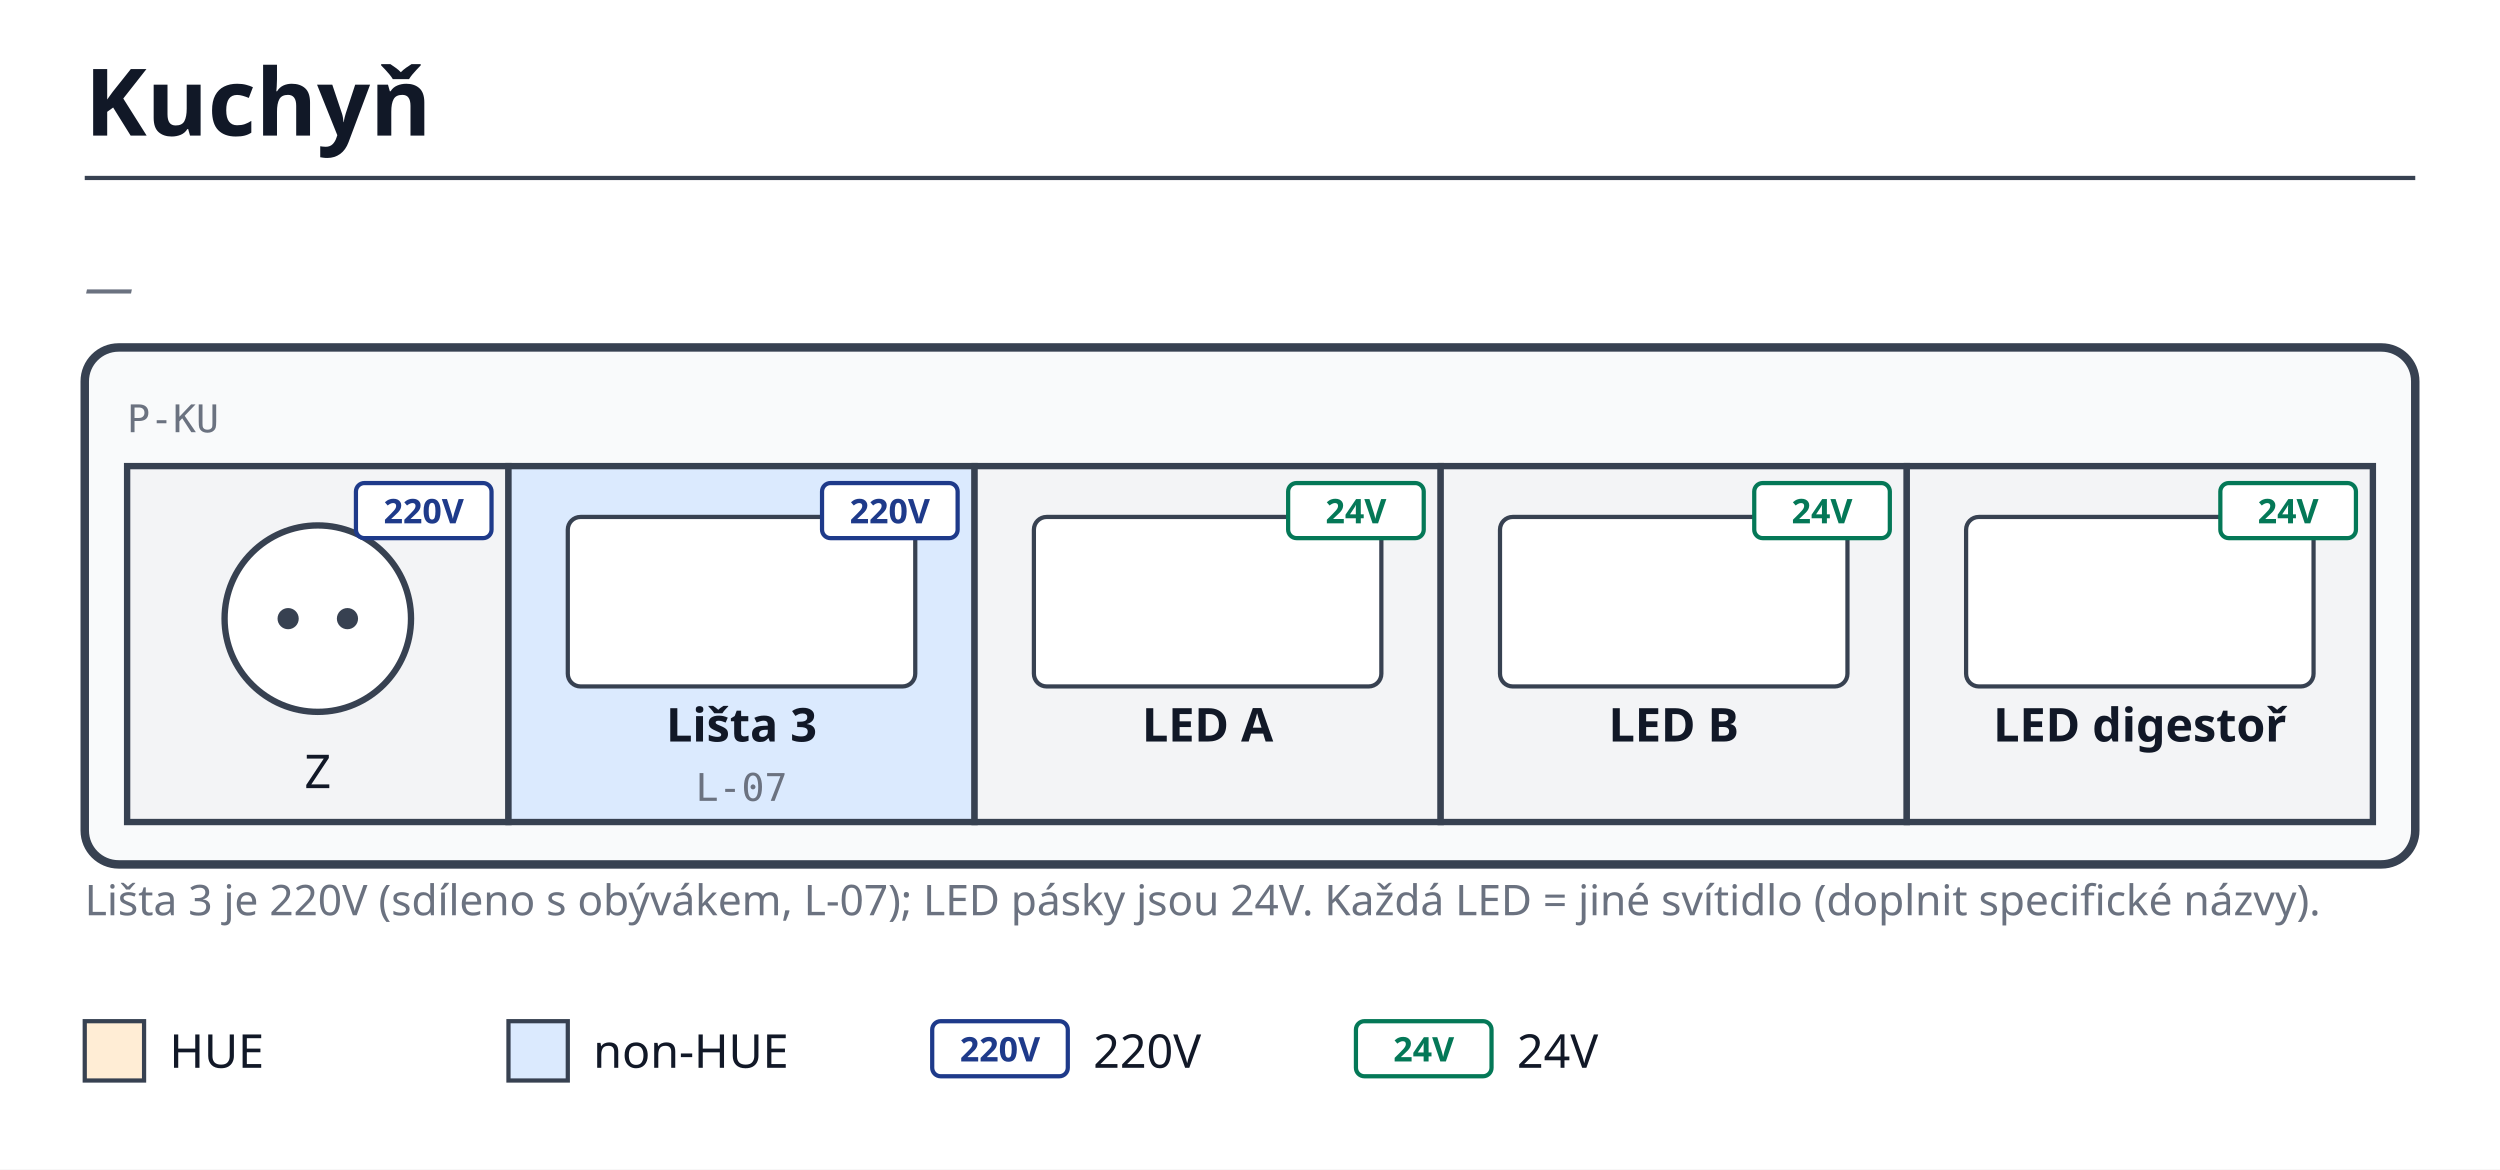
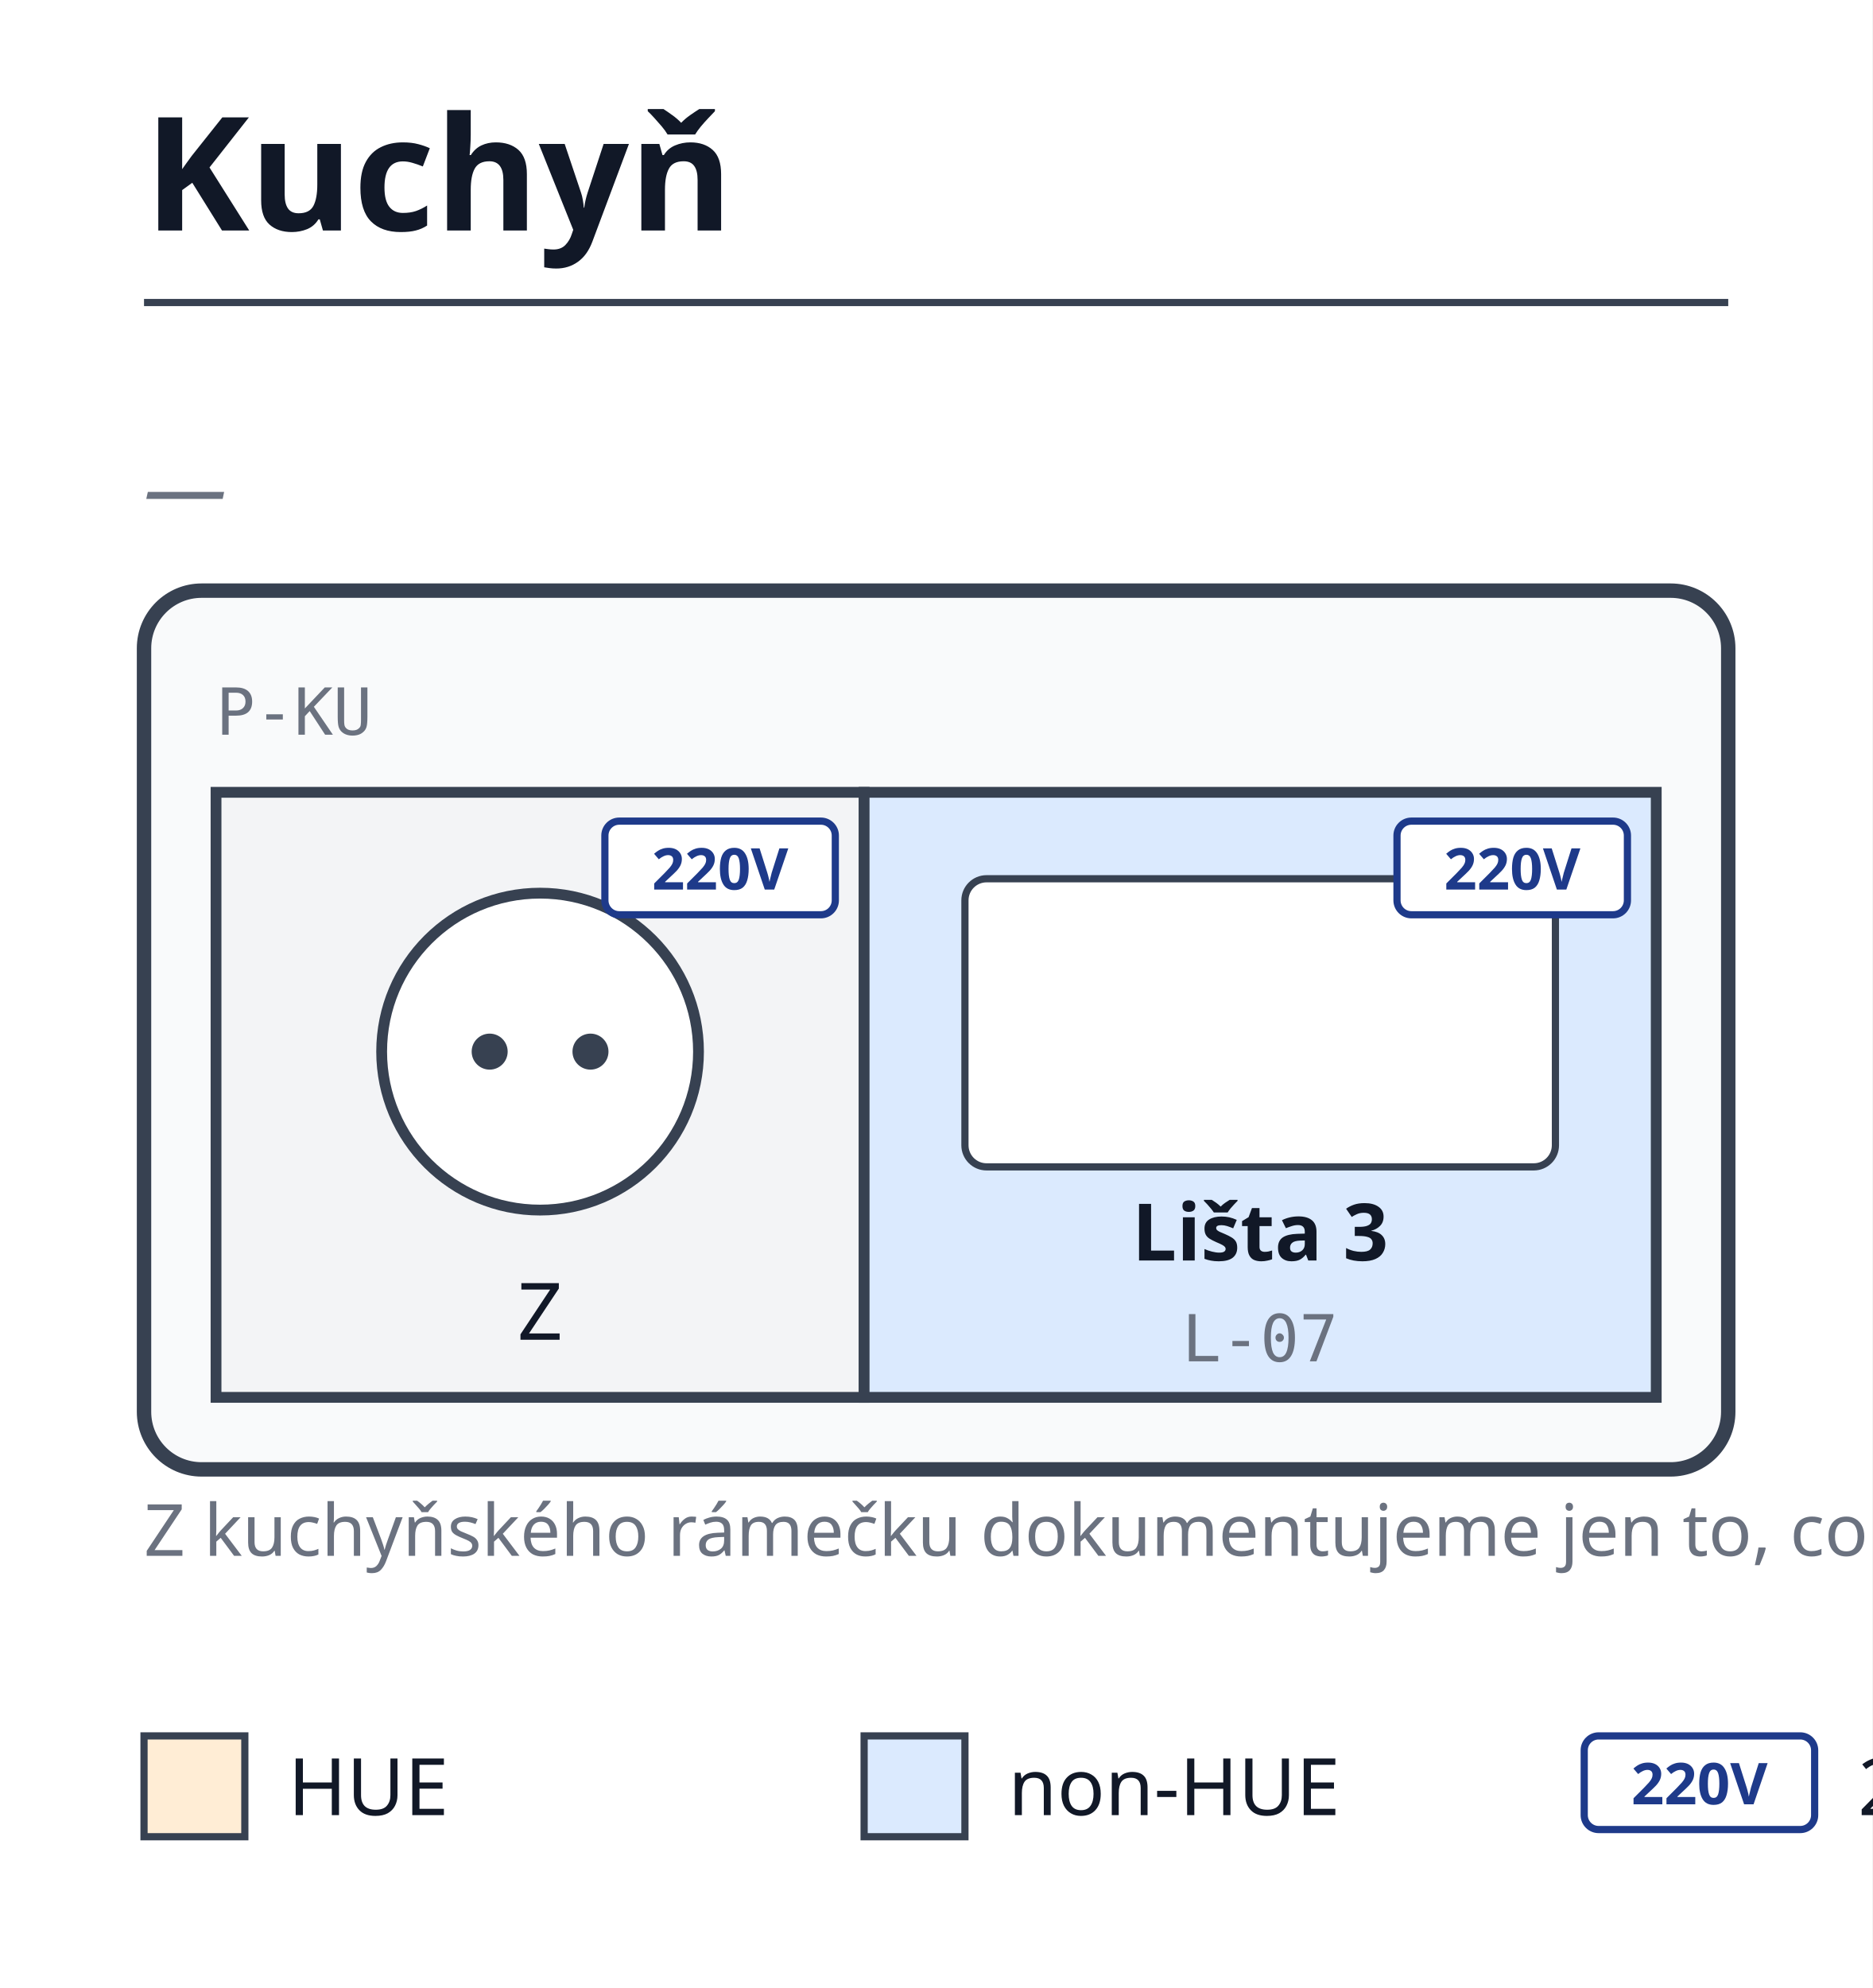
- <svg xmlns="http://www.w3.org/2000/svg" viewBox="0 0 590 276" width="590" height="276" font-family="sans-serif">
+ <svg xmlns="http://www.w3.org/2000/svg" viewBox="0 0 260 276" width="260" height="276" font-family="sans-serif">
  <rect width="100%" height="100%" fill="white" />
  <text x="20" y="32" font-size="22" font-weight="700" fill="#111827">Kuchyň</text>
-   <line x1="20" y1="42" x2="570" y2="42" stroke="#374151" stroke-width="1" />
+   <line x1="20" y1="42" x2="240" y2="42" stroke="#374151" stroke-width="1" />
  <text x="20" y="72" font-size="12" font-style="italic" fill="#6b7280">—</text>
-   <rect x="20" y="82" width="550" height="122" fill="#f9fafb" stroke="#374151" stroke-width="2" rx="8" ry="8" />
+   <rect x="20" y="82" width="220" height="122" fill="#f9fafb" stroke="#374151" stroke-width="2" rx="8" ry="8" />
  <rect x="30" y="110" width="90" height="84" fill="#f3f4f6" stroke="#374151" stroke-width="1.5" />
  <circle cx="75.0" cy="146.0" r="22" fill="white" stroke="#374151" stroke-width="1.5" />
  <circle cx="68.0" cy="146.0" r="2.5" fill="#374151" />
  <circle cx="82.0" cy="146.0" r="2.5" fill="#374151" />
  <text x="75.0" y="186" text-anchor="middle" font-family="sans-serif" font-size="11" fill="#111827">Z</text>
  <rect x="84" y="114" width="32" height="13" fill="white" stroke="#1e3a8a" stroke-width="1" rx="2" ry="2" />
  <text x="100.0" y="123.5" text-anchor="middle" font-family="sans-serif" font-size="8" font-weight="700" fill="#1e3a8a">220V</text>
  <rect x="120" y="110" width="110" height="84" fill="#dbeafe" stroke="#374151" stroke-width="1.5" />
  <rect x="134" y="122" width="82" height="40" fill="white" stroke="#374151" stroke-width="1" rx="3" ry="3" />
  <text x="175.0" y="175" text-anchor="middle" font-family="sans-serif" font-size="11" font-weight="600" fill="#111827">Lišta 3</text>
  <text x="175.0" y="189" text-anchor="middle" font-family="monospace" font-size="9" fill="#6b7280">L-07</text>
  <rect x="194" y="114" width="32" height="13" fill="white" stroke="#1e3a8a" stroke-width="1" rx="2" ry="2" />
  <text x="210.0" y="123.5" text-anchor="middle" font-family="sans-serif" font-size="8" font-weight="700" fill="#1e3a8a">220V</text>
-   <rect x="230" y="110" width="110" height="84" fill="#f3f4f6" stroke="#374151" stroke-width="1.5" />
-   <rect x="244" y="122" width="82" height="40" fill="white" stroke="#374151" stroke-width="1" rx="3" ry="3" />
-   <text x="285.0" y="175" text-anchor="middle" font-family="sans-serif" font-size="11" font-weight="600" fill="#111827">LED A</text>
-   <rect x="304" y="114" width="32" height="13" fill="white" stroke="#047857" stroke-width="1" rx="2" ry="2" />
-   <text x="320.0" y="123.5" text-anchor="middle" font-family="sans-serif" font-size="8" font-weight="700" fill="#047857">24V</text>
-   <rect x="340" y="110" width="110" height="84" fill="#f3f4f6" stroke="#374151" stroke-width="1.5" />
-   <rect x="354" y="122" width="82" height="40" fill="white" stroke="#374151" stroke-width="1" rx="3" ry="3" />
-   <text x="395.0" y="175" text-anchor="middle" font-family="sans-serif" font-size="11" font-weight="600" fill="#111827">LED B</text>
-   <rect x="414" y="114" width="32" height="13" fill="white" stroke="#047857" stroke-width="1" rx="2" ry="2" />
-   <text x="430.0" y="123.5" text-anchor="middle" font-family="sans-serif" font-size="8" font-weight="700" fill="#047857">24V</text>
-   <line x1="340" y1="116" x2="340" y2="188" stroke="#374151" stroke-width="1" stroke-dasharray="3,3" />
-   <rect x="450" y="110" width="110" height="84" fill="#f3f4f6" stroke="#374151" stroke-width="1.5" />
-   <rect x="464" y="122" width="82" height="40" fill="white" stroke="#374151" stroke-width="1" rx="3" ry="3" />
-   <text x="505.0" y="175" text-anchor="middle" font-family="sans-serif" font-size="11" font-weight="600" fill="#111827">LED digestoř</text>
-   <rect x="524" y="114" width="32" height="13" fill="white" stroke="#047857" stroke-width="1" rx="2" ry="2" />
-   <text x="540.0" y="123.5" text-anchor="middle" font-family="sans-serif" font-size="8" font-weight="700" fill="#047857">24V</text>
  <text x="30" y="102" font-family="monospace" font-size="9" fill="#6b7280">P-KU</text>
-   <text x="20" y="216" font-size="10" fill="#6b7280">Lišta 3 je 220V (sdíleno s obývákem, L-07); LED pásky jsou 24V. Každá LED = jiné svítidlo (doplnit specifické názvy).</text>
+   <text x="20" y="216" font-size="10" fill="#6b7280">Z kuchyňského rámečku dokumentujeme jen to, co se týká nové instalace: zásuvka a tlačítko Lišta 3 (paralelka k obývákovému SW-D1, svítidlo L-07 v obýváku). Ostatní moduly v rámečku jsou mimo scope.</text>
  <rect x="20" y="241" width="14" height="14" fill="#ffedd5" stroke="#374151" stroke-width="1" />
  <text x="40" y="252" font-size="11" fill="#111827">HUE</text>
  <rect x="120" y="241" width="14" height="14" fill="#dbeafe" stroke="#374151" stroke-width="1" />
  <text x="140" y="252" font-size="11" fill="#111827">non-HUE</text>
  <rect x="220" y="241" width="32" height="13" fill="white" stroke="#1e3a8a" stroke-width="1" rx="2" ry="2" />
  <text x="236.0" y="250.5" text-anchor="middle" font-family="sans-serif" font-size="8" font-weight="700" fill="#1e3a8a">220V</text>
  <text x="258" y="252" font-size="11" fill="#111827">220V</text>
  <rect x="320" y="241" width="32" height="13" fill="white" stroke="#047857" stroke-width="1" rx="2" ry="2" />
  <text x="336.0" y="250.5" text-anchor="middle" font-family="sans-serif" font-size="8" font-weight="700" fill="#047857">24V</text>
  <text x="358" y="252" font-size="11" fill="#111827">24V</text>
</svg>
